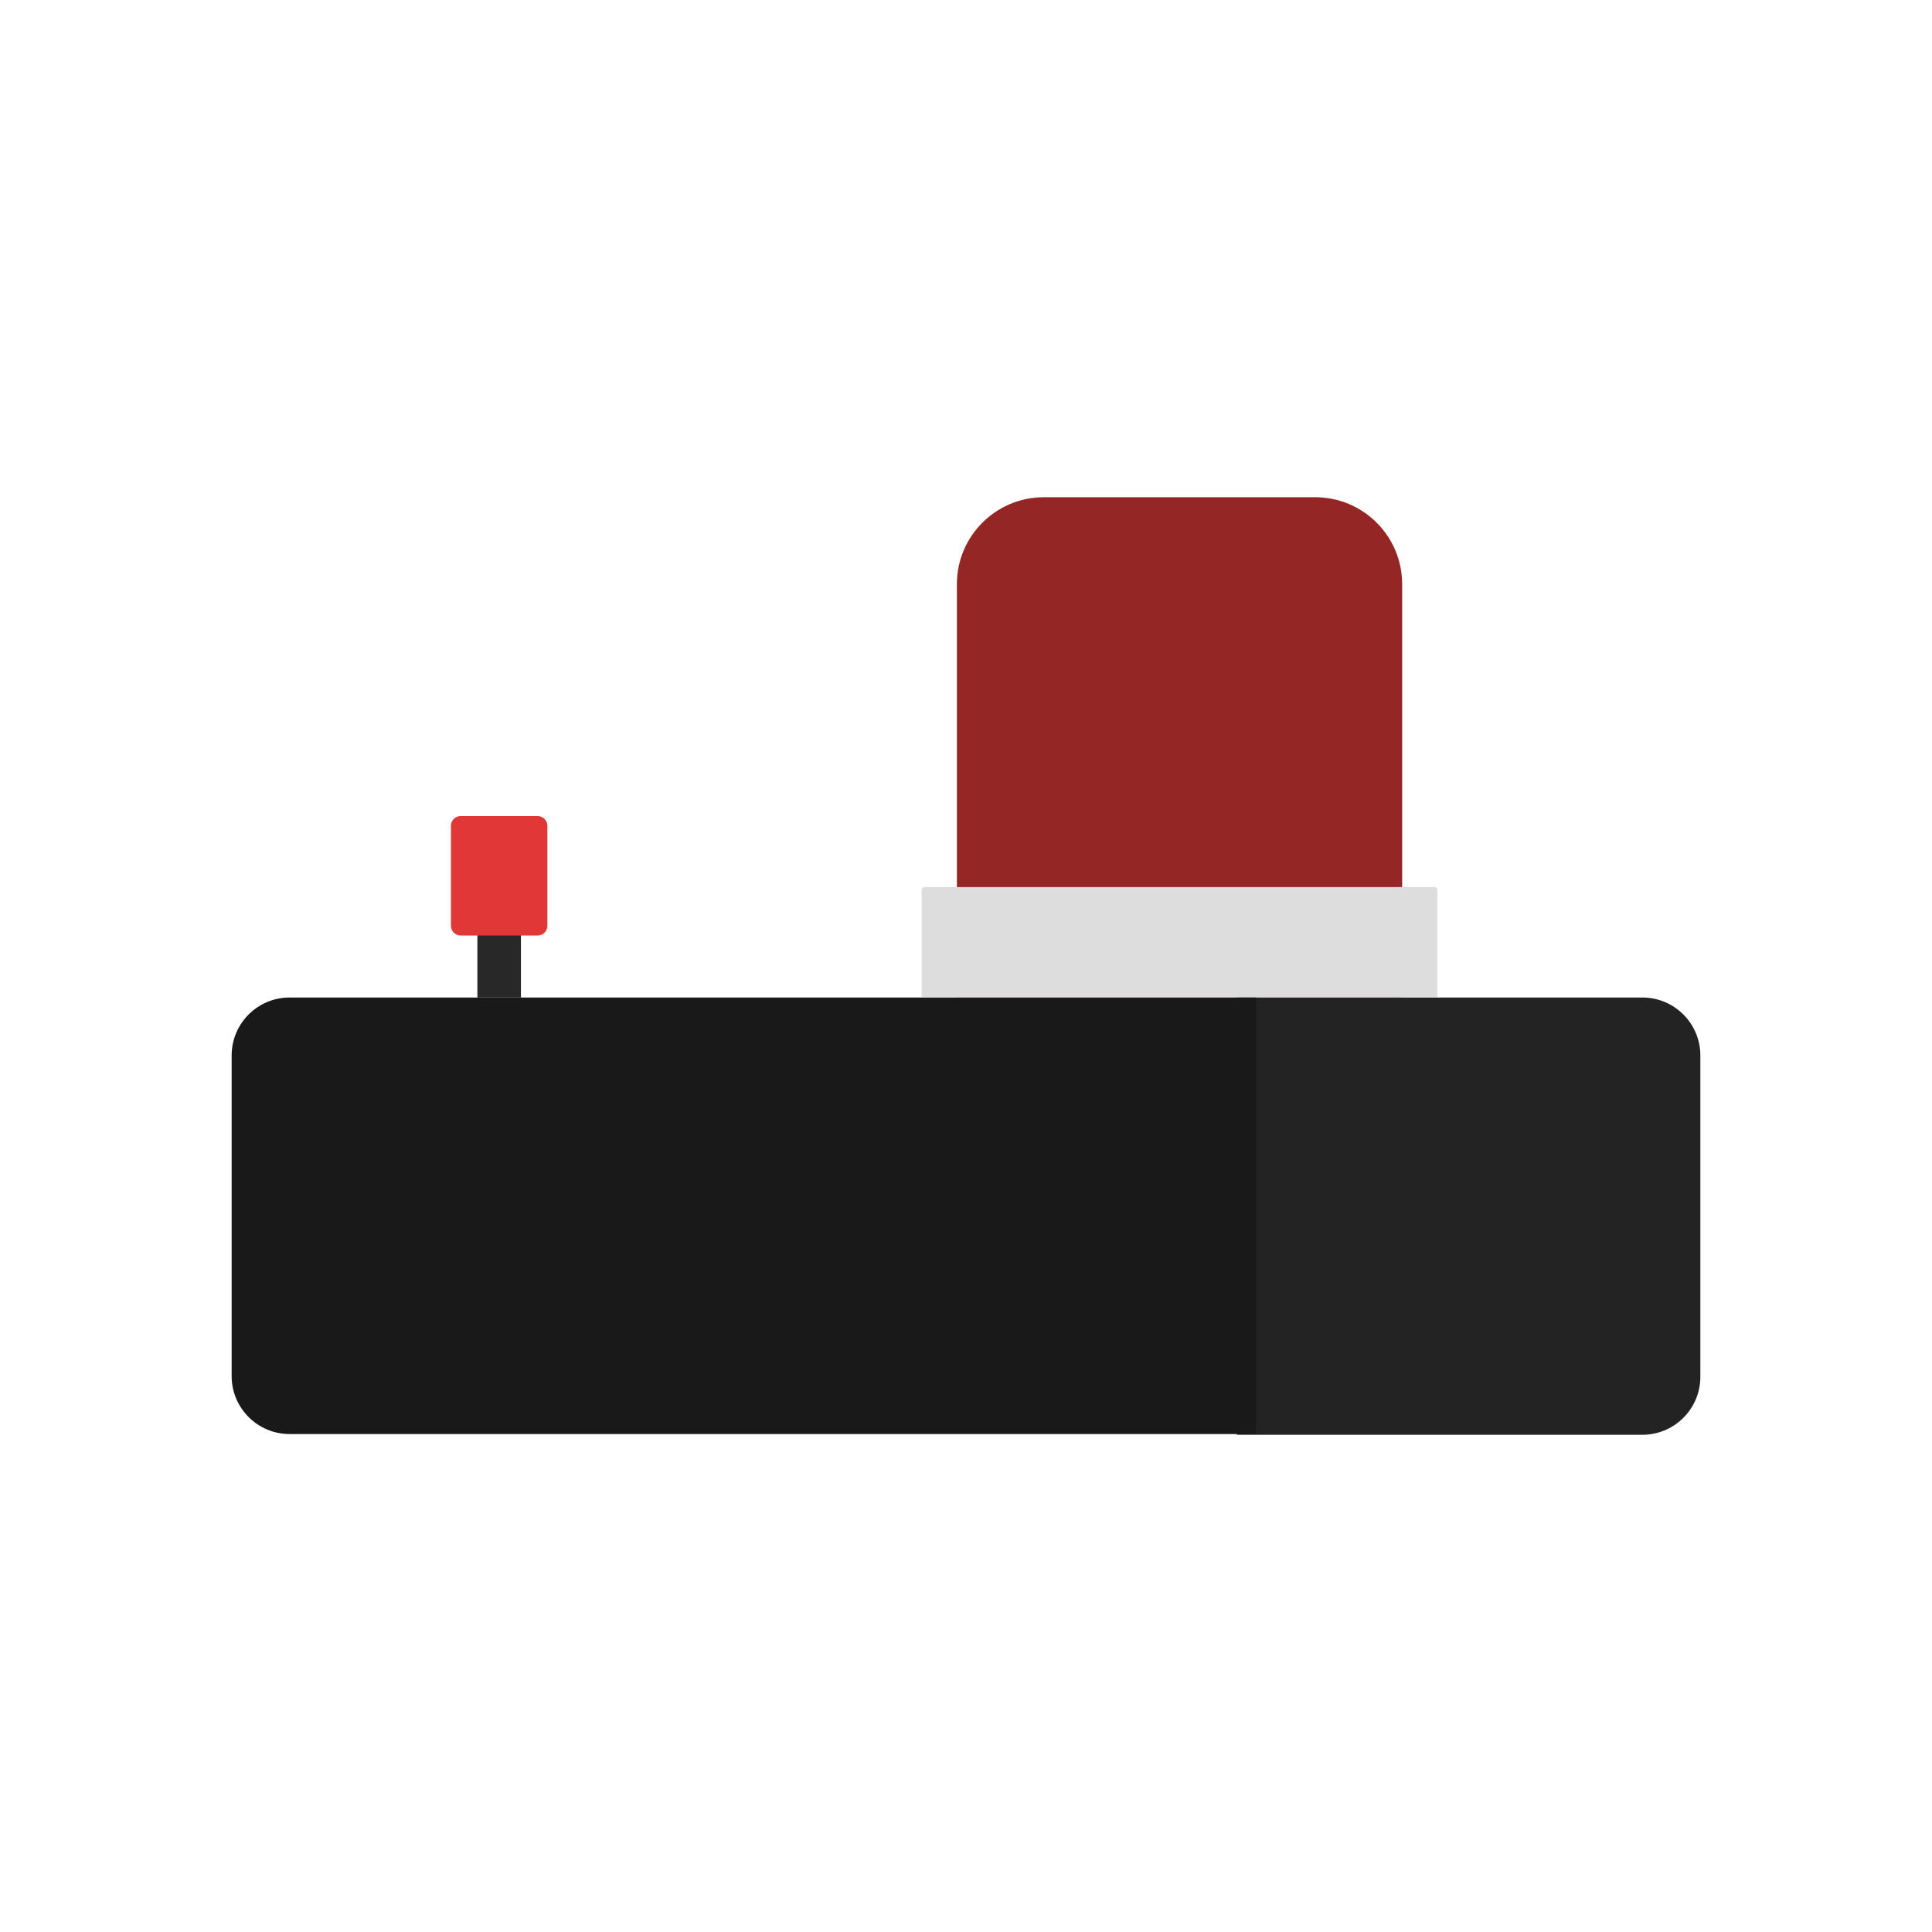
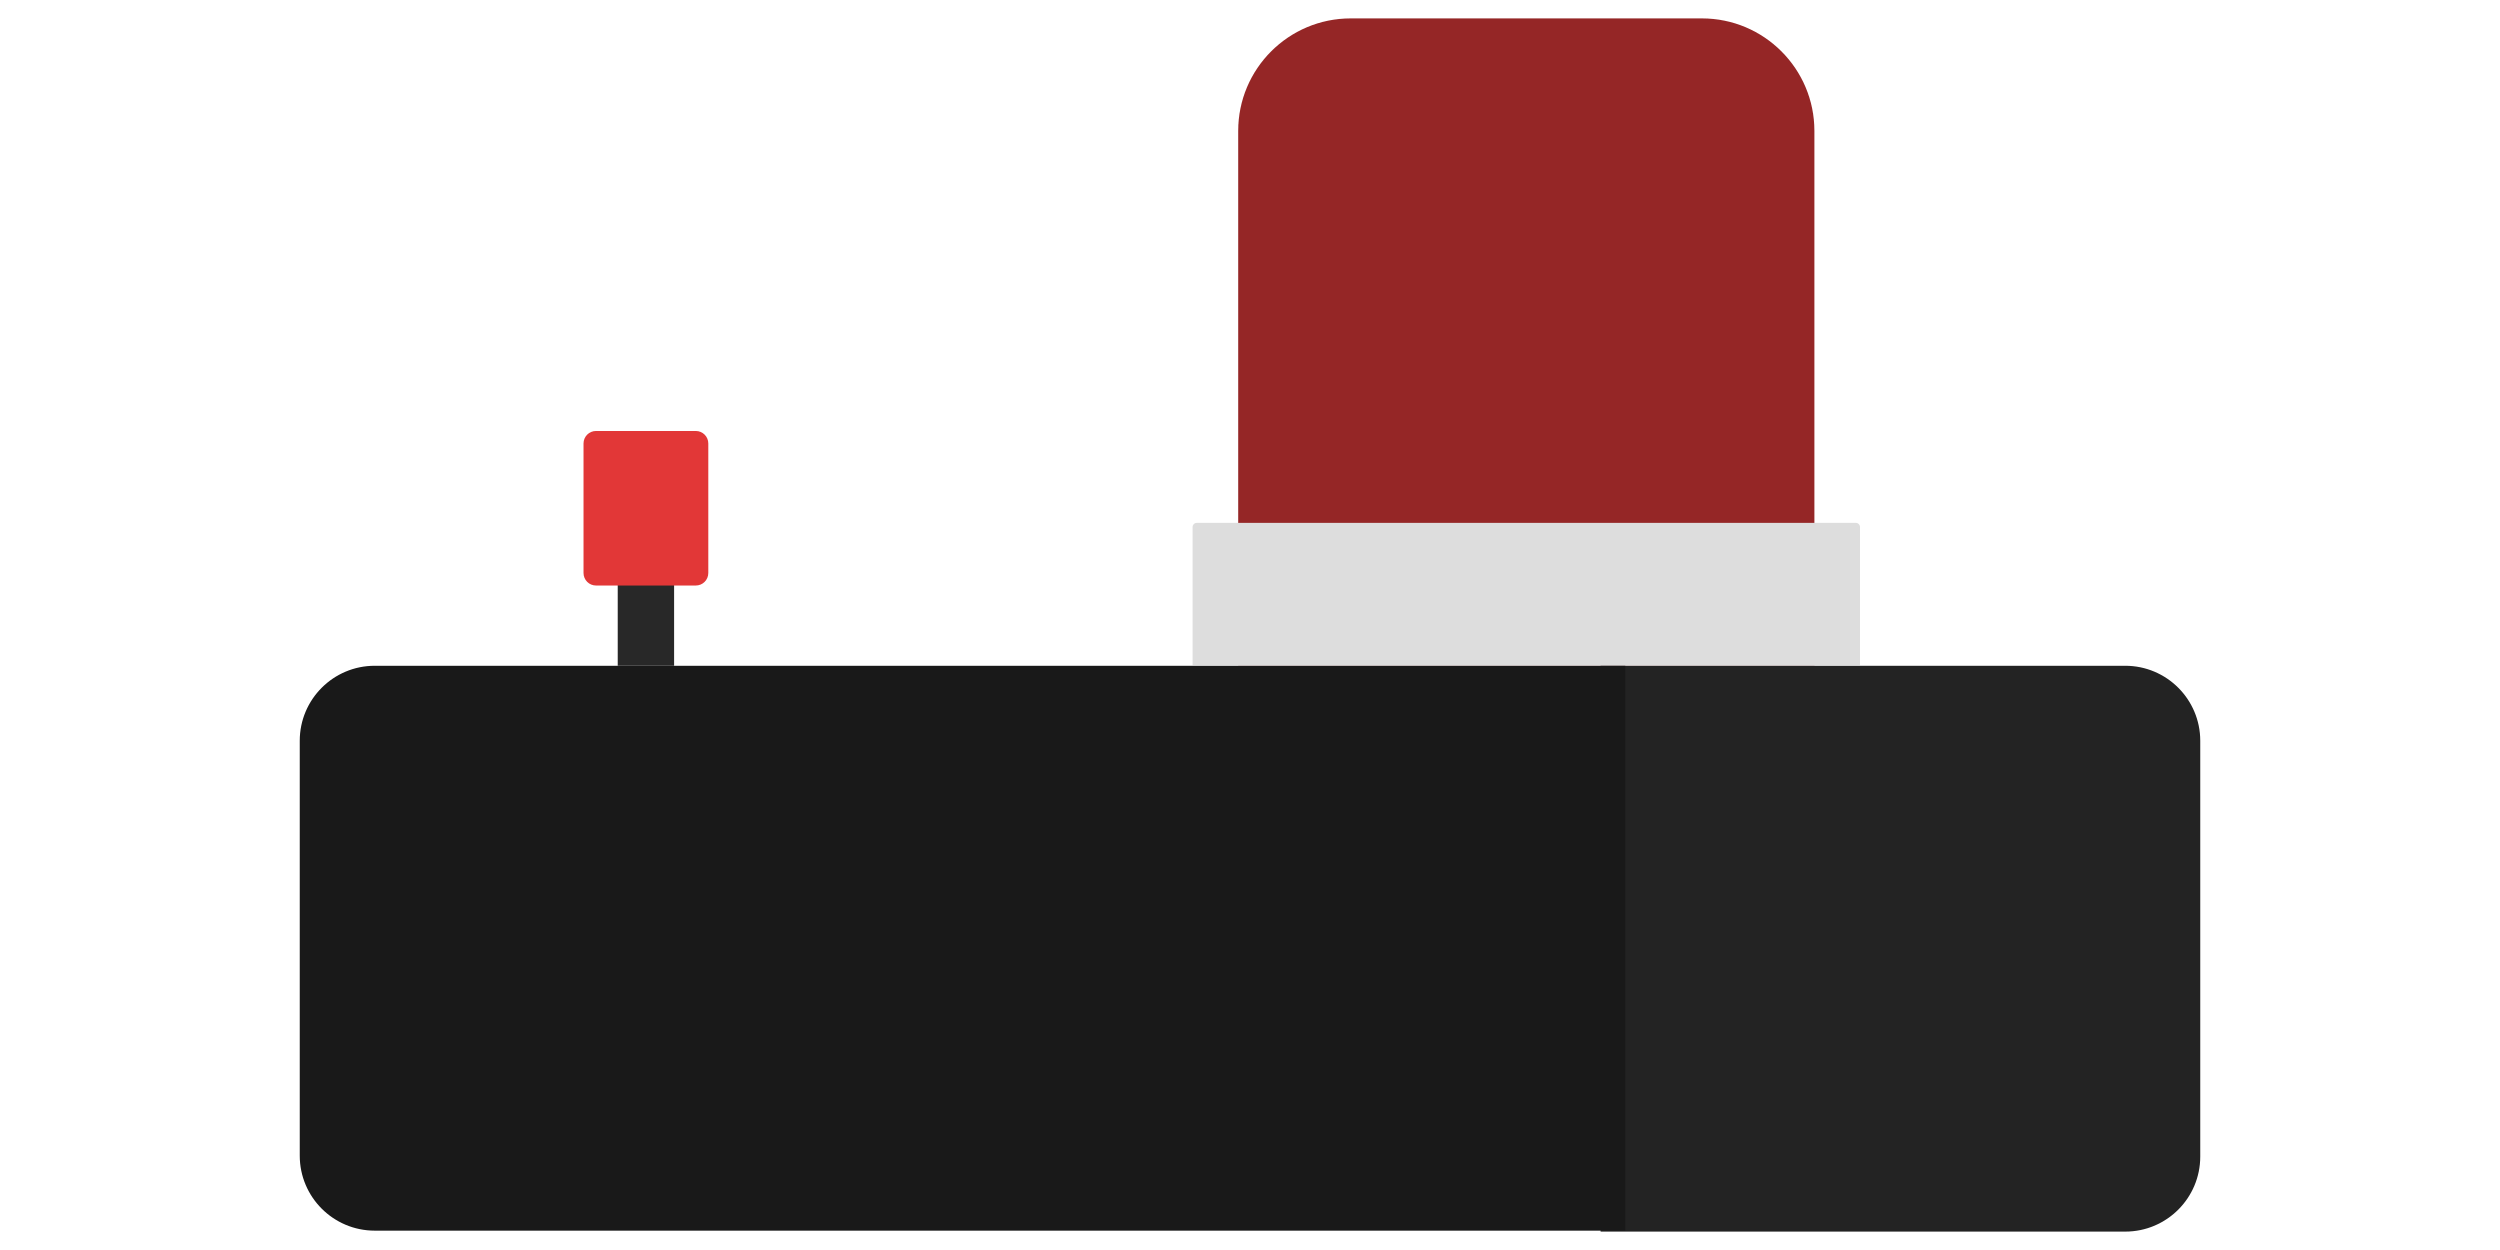
- <svg xmlns="http://www.w3.org/2000/svg" id="_レイヤー_1" data-name="レイヤー 1" viewBox="0 0 1000 1000">
+ <svg xmlns="http://www.w3.org/2000/svg" id="_レイヤー_1" data-name="レイヤー 1" viewBox="0 250 1000 500">
  <defs>
    <style>
      .cls-1 {
        fill: #232323;
      }

      .cls-2 {
        fill: #ddd;
      }

      .cls-3 {
        fill: #282828;
      }

      .cls-4 {
        fill: #191919;
      }

      .cls-5 {
        fill: #ff4a4a;
        filter: brightness(0.3)
      }

      .cls-6 {
        fill: #e23737;
      }

      @keyframes blinking {
        0%, 41.7% {
          filter: brightness(0.3)
        }
        50% {
          filter: brightness(1)
        }
        91.7% {
          filter: brightness(1)
        }
        100% {
          filter: brightness(0.3)
        }
      }

    .blink {
      animation: blinking 1.0s linear infinite;
    }

    .push {
        transform: translate(0, 30px);
    }
    </style>
  </defs>
  <path class="cls-5" id="lamp" d="M540.28,257.36h140.48c24.84,0,45,20.16,45,45v213.69h-230.48v-213.69c0-24.84,20.16-45,45-45Z" />
  <path class="cls-2" d="M478.69,459.15h263.65c.91,0,1.66.74,1.66,1.66v55.24h-266.96v-55.24c0-.91.74-1.66,1.66-1.66Z" />
  <g id="button">
    <rect class="cls-3" x="247.09" y="425.14" width="22.55" height="91.17" />
    <rect class="cls-6" x="233.41" y="422.39" width="49.91" height="61.82" rx="5" ry="5" />
  </g>
  <path class="cls-1" d="M640.23,516.31h209.87c16.56,0,30,13.44,30,30v166.33c0,16.56-13.44,30-30,30h-209.87v-226.33h0Z" />
  <path class="cls-4" d="M149.9,516.31h500.22v225.95H149.9c-16.56,0-30-13.44-30-30v-165.95c0-16.56,13.44-30,30-30Z" />
</svg>
